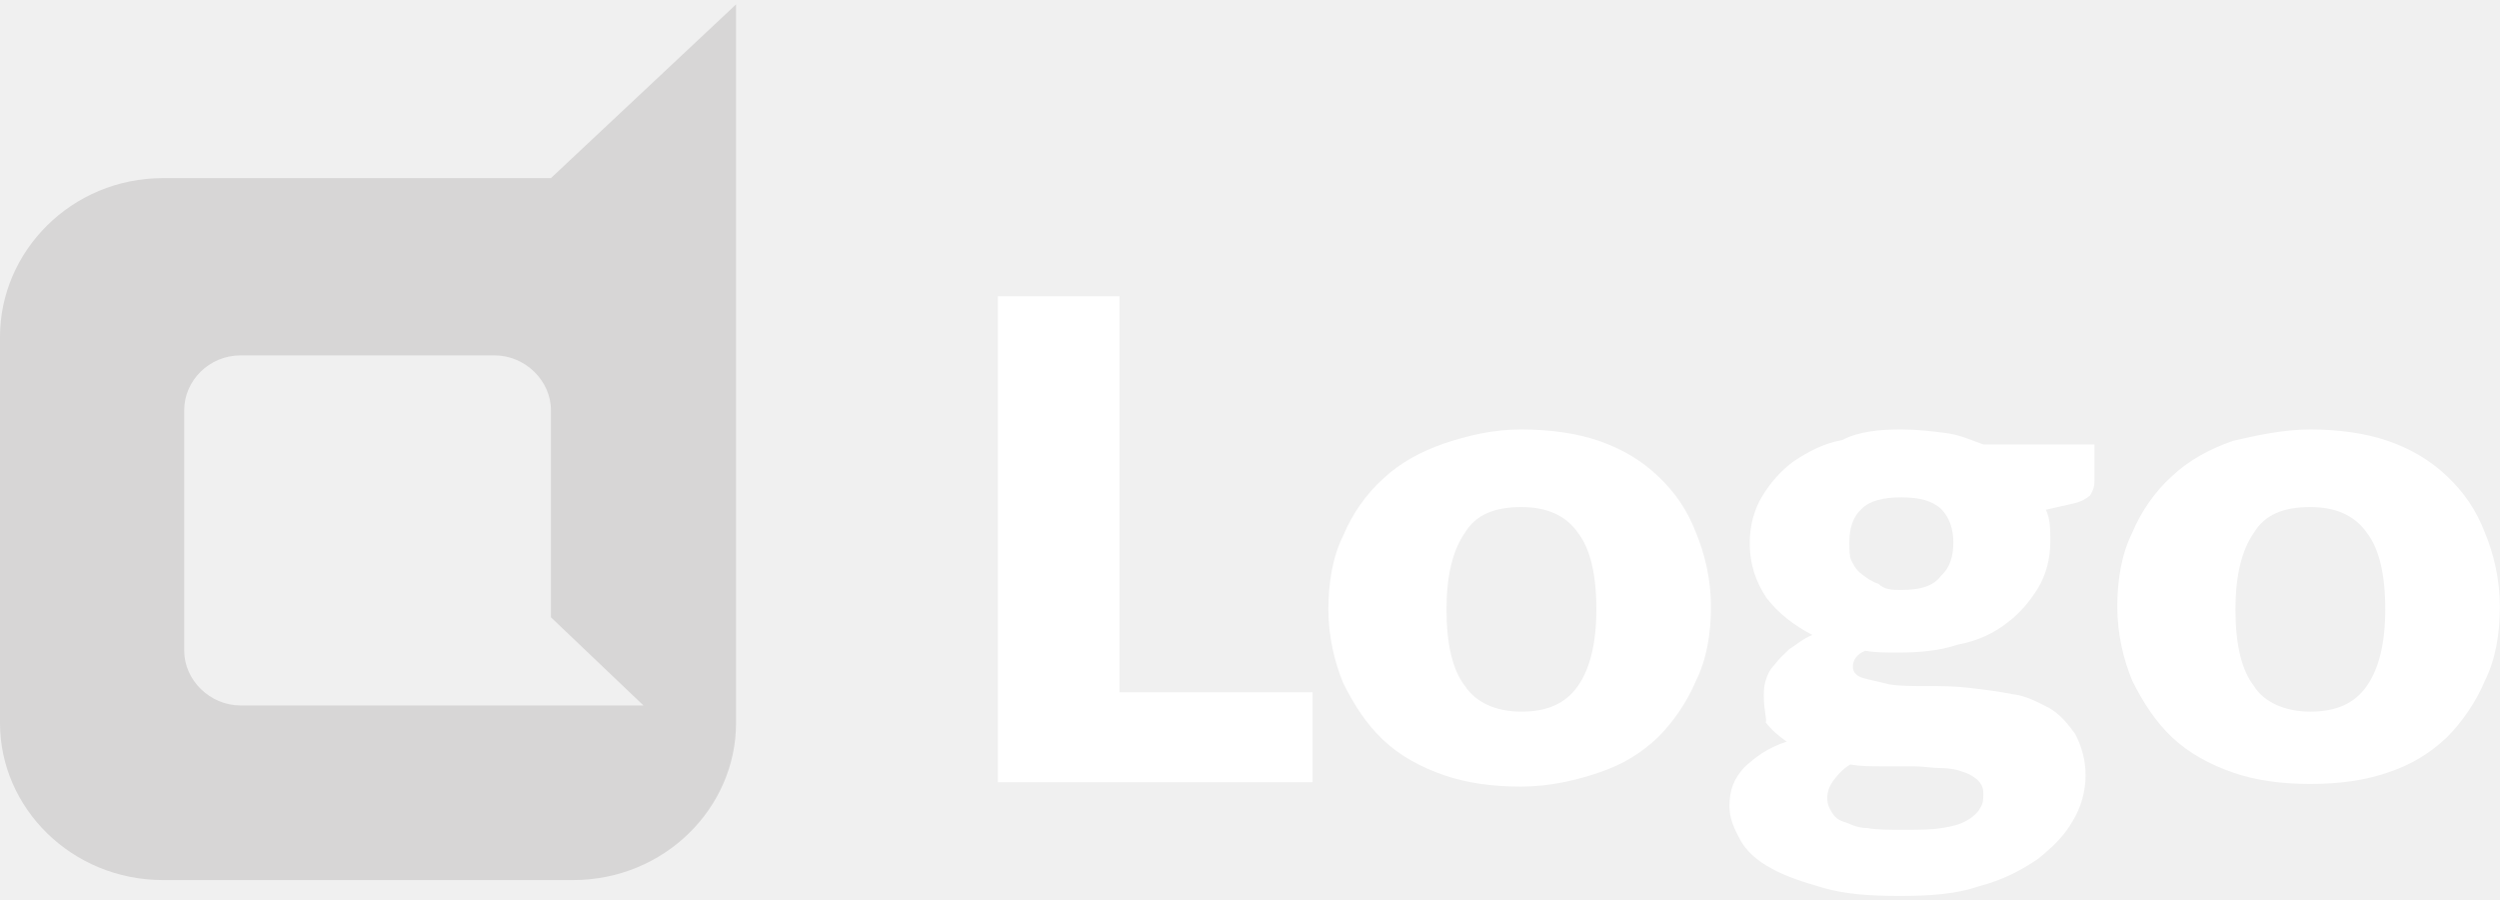
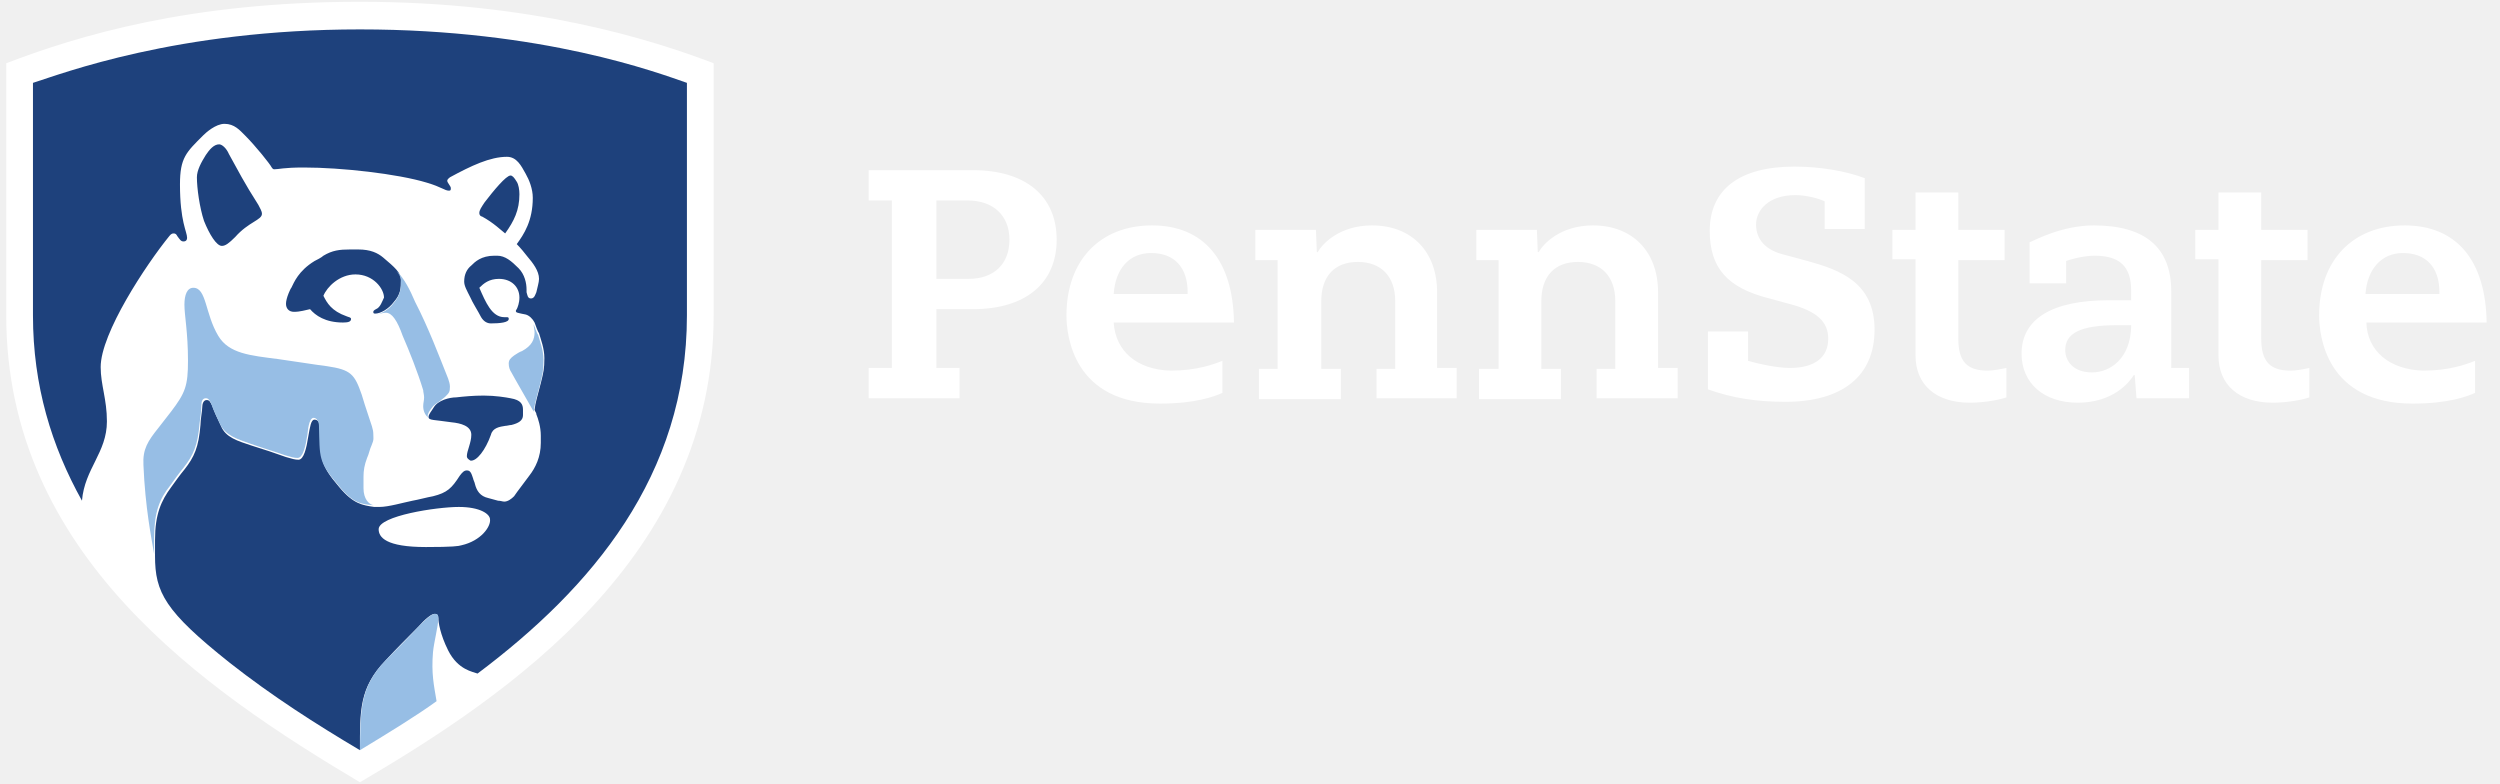
- <svg xmlns="http://www.w3.org/2000/svg" xmlns:xlink="http://www.w3.org/1999/xlink" version="1.1" id="Layer_1" x="0px" y="0px" viewBox="0 0 283.5 102" style="enable-background:new 0 0 283.5 102;" xml:space="preserve">
+ <svg xmlns="http://www.w3.org/2000/svg" version="1.1" id="Layer_1" x="0px" y="0px" viewBox="0 0 280.6 87.9" style="enable-background:new 0 0 280.6 87.9;" xml:space="preserve">
  <style type="text/css">
- 	.st0{clip-path:url(#XMLID_36_);}
- 	.st1{clip-path:url(#XMLID_37_);fill:#FFFFFF;}
- 	.st2{clip-path:url(#SVGID_2_);}
- 	.st3{clip-path:url(#XMLID_38_);fill:#FFFFFF;}
- 	.st4{clip-path:url(#SVGID_4_);}
- 	.st5{clip-path:url(#XMLID_39_);fill:#FFFFFF;}
- 	.st6{clip-path:url(#SVGID_6_);}
- 	.st7{clip-path:url(#XMLID_40_);fill:#FFFFFF;}
- 	.st8{clip-path:url(#SVGID_8_);}
- 	.st9{clip-path:url(#XMLID_41_);fill:#D7D6D6;}
+ 	.st0{fill:#FFFFFF;}
+ 	.st1{fill:#1E417C;}
+ 	.st2{fill:#97BEE5;}
</style>
-   <g id="XMLID_1_">
-     <g>
-       <defs>
-         <polygon id="XMLID_19_" points="127,78.5 148.9,78.5 148.9,88.7 113.2,88.7 113.2,33.6 127,33.6    " />
-       </defs>
-       <clipPath id="XMLID_36_">
-         <use xlink:href="#XMLID_19_" style="overflow:visible;" />
-       </clipPath>
-       <g class="st0">
-         <defs>
-           <rect id="XMLID_20_" x="-1902" y="-155" width="2945" height="2666.8" />
-         </defs>
-         <clipPath id="XMLID_37_">
-           <use xlink:href="#XMLID_20_" style="overflow:visible;" />
-         </clipPath>
-         <rect id="XMLID_21_" x="103" y="23.3" class="st1" width="56.1" height="75.6" />
+   <g>
+     <g id="XMLID_8_">
+       <g id="XMLID_81_">
+         <path id="XMLID_83_" class="st0" d="M40.4,87.8C22.9,77.4,0.7,62.2,0.7,35.4V7.1C8.8,4,21.3,0.2,40.4,0.2     c19.3,0,32.6,4.2,39.7,6.9v28.3C80.1,62.4,57.1,78,40.4,87.8z" />
+       </g>
+       <g id="XMLID_68_">
+         <path id="XMLID_74_" class="st1" d="M52.4,51.2c0-0.6,0.5-1.5,0.5-2.4c0-1-1.2-1.3-2.2-1.4c-2-0.3-2.6-0.2-2.6-0.6     c0-0.3,0.3-0.6,0.6-1.1c0.5-0.8,1.8-1.1,2.5-1.1c0.9-0.1,1.9-0.2,3.1-0.2c1.3,0,2.5,0.2,3,0.3c1.2,0.2,1.4,0.7,1.4,1.3     c0,0.1,0,0.4,0,0.6c0,0.6-0.5,0.9-1.3,1.1c-0.2,0-0.5,0.1-0.7,0.1c-0.6,0.1-1.4,0.2-1.6,1c-0.6,1.7-1.6,3-2.3,2.9     C52.5,51.5,52.4,51.4,52.4,51.2z M54.1,24.3c-0.1,0-0.3-0.1-0.3-0.4c0-0.3,0.2-0.6,0.6-1.2c1-1.3,2.4-3,2.9-3     c0.2,0,0.4,0.2,0.7,0.7c0.2,0.3,0.3,0.9,0.3,1.4c0,1.8-0.6,3-1.6,4.4C56.3,25.9,55.4,25,54.1,24.3z M24.9,27.6     c0.4,0,0.8-0.3,1.5-1c1.5-1.7,3-1.9,3-2.6c0-0.3-0.2-0.6-0.4-1c-1.6-2.5-2.3-3.9-3.3-5.7c-0.3-0.7-0.8-1.1-1.1-1.1     c-0.6,0-1.1,0.6-1.5,1.2c-0.5,0.8-1,1.7-1,2.5c0,1.2,0.3,3.4,0.8,4.9C23.5,26.3,24.3,27.6,24.9,27.6z M43.1,33.4     c0-1-1.2-2.6-3.2-2.6c-1.8,0-3.2,1.4-3.6,2.4c0.4,0.8,0.9,1.7,2.6,2.3c0.2,0.1,0.5,0.1,0.5,0.3c0,0.3-0.3,0.4-0.9,0.4     c-2,0-3.1-0.8-3.7-1.5C34.3,34.8,33.7,35,33,35c-0.6,0-0.9-0.4-0.9-0.9c0-0.3,0.1-0.7,0.3-1.2c0.1-0.2,0.2-0.5,0.3-0.6     c0.3-0.6,0.8-1.9,2.6-3c0.2-0.1,0.8-0.4,1-0.6c1-0.6,1.8-0.7,3-0.7c0.1,0,0.8,0,0.9,0c1.4,0,2.2,0.4,2.8,0.9c1.3,1.1,2,1.7,2,2.5     c0,0.9,0,1.6-0.8,2.5c-0.6,0.8-1.5,1.3-2.1,1.3c-0.2,0-0.2-0.1-0.2-0.2c0-0.1,0.1-0.2,0.3-0.3C42.7,34.5,42.9,33.8,43.1,33.4z      M51.8,61.2c-0.3,0.1-1,0.2-4,0.2c-4.5,0-5.3-1.1-5.3-2c0-1.5,6.5-2.5,9-2.5c2.4,0,3.5,0.8,3.5,1.4C55.1,59.1,54,60.7,51.8,61.2z      M25.8,74.4c4.7,3.7,9.7,6.9,14.6,9.8l0,0l0,0c0-4.4-0.1-7,2.9-10.1c1.2-1.3,2.5-2.6,3.6-3.7c0.8-0.9,1.5-1.5,1.9-1.5     c0.3,0,0.4,0.2,0.4,0.5c0,0.4,0.2,1.8,1.1,3.6c1.1,2.2,2.8,2.4,3.3,2.6c12.8-9.6,23.5-22.2,23.5-40.2c0-9.8,0-26.1,0-26.1     c-3.2-1.1-16.1-6-36.7-6s-33.5,5-36.7,6c0,0,0,16.3,0,26.1c0,7.9,2.1,14.7,5.5,20.8c0.3-3.6,2.8-5.4,2.8-8.9     c0-2.5-0.7-4.1-0.7-6.1c0-3.8,5.1-11.5,7.7-14.7c0.1-0.1,0.2-0.3,0.5-0.3c0.2,0,0.3,0.1,0.4,0.3c0.3,0.4,0.4,0.6,0.7,0.6     c0.3,0,0.4-0.2,0.4-0.4c0-0.7-0.8-1.8-0.8-6c0-3,0.7-3.6,2.6-5.5c0.3-0.3,1.4-1.3,2.4-1.3c1.1,0,1.7,0.7,2.3,1.3     c1.2,1.2,2.8,3.2,3,3.6c0.1,0.1,0.1,0.2,0.3,0.2c0.5,0,1-0.2,3.3-0.2c4.2,0,10.5,0.7,13.8,1.7c1.7,0.5,2,0.9,2.5,0.9     c0.2,0,0.2-0.1,0.2-0.3c0-0.2-0.4-0.6-0.4-0.8c0-0.2,0.2-0.3,0.3-0.4c2.4-1.3,4.5-2.3,6.4-2.3c1.1,0,1.6,1,2.1,1.9     c0.4,0.7,0.8,1.7,0.8,2.7c0,2.6-1,4.1-1.8,5.2c0.4,0.4,0.9,1,1.2,1.4c0.6,0.7,1.3,1.6,1.3,2.5c0,0.4-0.2,1-0.3,1.5     c-0.1,0.2-0.2,0.7-0.6,0.7c-0.4,0-0.4-0.4-0.5-0.7c0-0.1,0-0.2,0-0.3c0-0.7-0.2-1.7-0.9-2.4c-0.8-0.8-1.5-1.4-2.4-1.4     c-0.1,0-0.2,0-0.3,0c-1.5,0-2.2,0.7-2.6,1.1c-0.5,0.4-0.8,1-0.8,1.8c0,0.5,0.3,1,0.7,1.8c0.2,0.5,0.9,1.6,1.2,2.2     c0.3,0.5,0.7,0.7,1.1,0.7c1,0,2-0.1,2-0.5c0-0.1,0-0.2-0.2-0.2c-0.1,0-0.2,0-0.3,0c-1.4,0-2.1-1.7-2.8-3.3c0.5-0.5,1.1-1,2.2-1     c1.4,0,2.3,0.9,2.3,2.1c0,0.6-0.2,1.1-0.3,1.3c-0.1,0.1-0.1,0.2-0.1,0.2c0,0.2,0.2,0.2,0.6,0.3c0.1,0,0.4,0.1,0.5,0.1     c0.4,0.1,0.8,0.5,1,0.9c0.1,0.3,0.4,1.1,0.5,1.2c0.2,0.7,0.6,1.7,0.6,2.8c0,1.2-0.1,1.6-0.4,2.8c-0.4,1.6-0.6,2.1-0.7,3     c0.1,0.3,0.2,0.3,0.2,0.5c0.2,0.5,0.5,1.4,0.5,2.4c0,0.3,0,0.8,0,0.8c0,1.6-0.6,2.8-1.3,3.7c-0.5,0.7-1.3,1.7-1.7,2.3     c-0.3,0.3-0.7,0.6-1.1,0.6c-0.2,0-0.4-0.1-0.7-0.1c-0.3-0.1-0.8-0.2-1.1-0.3c-0.9-0.2-1.3-0.8-1.5-1.6c0-0.1-0.2-0.5-0.2-0.6     c-0.2-0.6-0.3-0.9-0.7-0.9c-0.3,0-0.5,0.2-0.8,0.6c-0.9,1.4-1.4,1.9-3,2.3c-0.6,0.1-1.7,0.4-2.3,0.5c-1,0.2-2.7,0.7-3.7,0.7     c-0.2,0-0.4,0-0.6,0c-1.3-0.2-2.3-0.3-3.9-2.2c-2.3-2.7-2-3.1-2.2-6.7c0-0.4-0.1-0.9-0.6-0.9c-0.4,0-0.5,0.8-0.7,1.9     c-0.2,1.3-0.5,2.6-1.1,2.6c-0.4,0-0.7-0.1-1.4-0.3c-0.8-0.3-2.9-1-3.9-1.3c-1.5-0.5-2.9-0.9-3.4-2.2c-0.3-0.6-0.8-1.7-1-2.3     c-0.2-0.4-0.3-0.6-0.6-0.6c-0.4,0-0.5,0.5-0.5,0.8c0,0.4-0.2,1.4-0.2,2c-0.2,2.5-0.7,3.6-1.8,5c-0.5,0.6-1,1.3-1.5,2     c-1.1,1.5-1.8,3-1.8,5.9c0,0.2,0,1.3,0,1.8C17.4,66.5,18.5,68.6,25.8,74.4z" />
+         <path id="XMLID_69_" class="st2" d="M59.9,36.4L59.9,36.4c0.1,0.3,0.4,1.1,0.5,1.2c0.2,0.7,0.6,1.7,0.6,2.8     c0,1.2-0.1,1.6-0.4,2.8c-0.4,1.6-0.6,2.1-0.7,3c-0.1-0.2-2.3-4-2.5-4.4c-0.2-0.3-0.3-0.6-0.3-1c0-0.4,0.2-0.6,0.6-0.9     c0.3-0.2,0.6-0.4,0.9-0.5c1.1-0.6,1.4-1.3,1.4-2.1C60,37,59.9,36.7,59.9,36.4z M50.3,42.5c0.1,0.3,0.2,0.6,0.2,0.9     c0,0.6-0.1,0.7-0.5,1.1c-0.2,0.2-0.4,0.3-0.6,0.5c-0.3,0.2-0.6,0.4-0.8,0.6c-0.4,0.5-0.6,0.8-0.6,1.1c0,0.1,0,0.2,0.1,0.2     c-0.4-0.3-0.6-0.8-0.6-1.3c0-0.4,0.1-0.6,0.1-1c0-0.3-0.1-0.6-0.1-0.8c-0.6-2-1.6-4.5-2.3-6.1c-0.6-1.7-1.2-2.6-1.9-2.6     c-0.4,0-0.8,0.2-1.2,0.2c0.6,0,1.5-0.5,2.1-1.3C45,33,45,32.4,45,31.5c0-0.4-0.2-0.7-0.5-1.1c0.9,0.9,1.5,2.1,2.1,3.5     C48.1,36.8,49.3,40,50.3,42.5z M17.3,62.2c0-0.5,0-1.6,0-1.8c0-2.9,0.6-4.4,1.8-5.9c0.5-0.7,1-1.4,1.5-2c1.1-1.4,1.6-2.5,1.8-5     c0.1-0.6,0.2-1.5,0.2-2c0-0.4,0.1-0.8,0.5-0.8c0.3,0,0.4,0.2,0.6,0.6c0.2,0.6,0.7,1.7,1,2.3c0.6,1.3,2,1.7,3.4,2.2     c1.1,0.4,3.1,1,3.9,1.3c0.7,0.2,1,0.3,1.4,0.3c0.6,0,0.9-1.3,1.1-2.6c0.1-1.1,0.3-1.9,0.7-1.9c0.4,0,0.6,0.5,0.6,0.9     c0.1,3.6-0.1,4,2.2,6.7c1.6,2,2.6,2.1,3.9,2.2c-0.5-0.1-1.1-0.7-1.1-1.9c0-0.2,0-1.2,0-1.3c0-0.7,0.1-1.3,0.4-2.1     c0.2-0.4,0.3-1,0.5-1.4c0.3-0.7,0.2-0.8,0.2-1.3c0-0.5-0.2-1-0.6-2.2c-0.2-0.6-0.5-1.5-0.7-2.2c-0.8-2.3-1.2-2.8-3.9-3.2     c-0.9-0.1-4.7-0.7-5.5-0.8c-3.1-0.4-5.5-0.6-6.7-2.6c-1.5-2.5-1.3-5.4-2.8-5.4c-0.7,0-1,0.8-1,1.9c0,1.2,0.4,3.1,0.4,6.3     c0,2.8-0.3,3.6-1.9,5.7c-0.4,0.5-1,1.3-1.4,1.8c-1.2,1.5-1.8,2.4-1.7,4.2C16.3,57,17,60.4,17.3,62.2z M48.6,73.2     c0.1-1.1,0.6-3,0.6-3.8v0c0-0.4-0.1-0.5-0.4-0.5c-0.4,0-1.1,0.7-1.9,1.5c-1.1,1.2-2.4,2.5-3.6,3.7c-3,3.1-2.8,5.7-2.9,10.1l0,0     c3.3-2,6.4-3.9,8.6-5.5C48.7,76.9,48.4,75.6,48.6,73.2z" />
      </g>
    </g>
-     <g>
-       <defs>
-         <path id="SVGID_1_" d="M172.6,80.7c2.9,0,5-0.9,6.4-2.9c1.4-2,2.1-4.9,2.1-8.7c0-4-0.7-6.9-2.1-8.7c-1.4-2-3.6-2.9-6.4-2.9     c-3.1,0-5.2,0.9-6.4,2.9c-1.4,2-2.1,4.9-2.1,8.7c0,4,0.7,6.9,2.1,8.7C167.4,79.6,169.6,80.7,172.6,80.7z M172.6,48.7     c3.1,0,6.2,0.4,8.8,1.3c2.6,0.9,4.8,2.2,6.7,4c1.9,1.8,3.3,3.8,4.3,6.4c1,2.4,1.7,5.3,1.7,8.4s-0.5,6-1.7,8.4     c-1,2.4-2.6,4.7-4.3,6.4c-1.9,1.8-4,3.1-6.7,4c-2.6,0.9-5.7,1.6-8.8,1.6c-3.3,0-6.2-0.4-8.8-1.3c-2.6-0.9-5-2.2-6.9-4     s-3.3-4-4.5-6.4c-1-2.4-1.7-5.3-1.7-8.4s0.5-6,1.7-8.4c1-2.4,2.6-4.7,4.5-6.4c1.9-1.8,4.3-3.1,6.9-4     C166.5,49.4,169.3,48.7,172.6,48.7z" />
-       </defs>
-       <clipPath id="SVGID_2_">
-         <use xlink:href="#SVGID_1_" style="overflow:visible;" />
-       </clipPath>
-       <g class="st2">
-         <defs>
-           <rect id="XMLID_17_" x="-1902" y="-155" width="2945" height="2666.8" />
-         </defs>
-         <clipPath id="XMLID_38_">
-           <use xlink:href="#XMLID_17_" style="overflow:visible;" />
-         </clipPath>
-         <rect id="XMLID_18_" x="140.5" y="38.5" class="st3" width="63.7" height="61.1" />
-       </g>
-     </g>
-     <g>
-       <defs>
-         <path id="SVGID_3_" d="M215.7,66.9c2.1,0,3.6-0.4,4.5-1.6c1-0.9,1.4-2.2,1.4-3.8c0-1.6-0.5-2.9-1.4-3.8c-1-0.9-2.4-1.3-4.5-1.3     c-2.1,0-3.6,0.4-4.5,1.3c-1,0.9-1.4,2.2-1.4,3.8c0,0.7,0,1.6,0.2,2c0.2,0.4,0.5,1.1,1.2,1.6c0.5,0.4,1.2,0.9,1.9,1.1     C213.8,66.9,214.7,66.9,215.7,66.9z M225,90c0-0.7-0.2-1.1-0.7-1.6c-0.5-0.4-1-0.7-1.7-0.9c-0.5-0.2-1.4-0.4-2.4-0.4     c-1,0-1.9-0.2-3.1-0.2h-3.6c-1.2,0-2.4,0-3.6-0.2c-0.7,0.4-1.4,1.1-1.9,1.8c-0.5,0.7-0.7,1.3-0.7,2c0,0.7,0.2,1.1,0.5,1.6     s0.7,0.9,1.4,1.1c0.7,0.2,1.4,0.7,2.6,0.7c1.2,0.2,2.4,0.2,4,0.2c1.9,0,3.3,0,4.5-0.2s2.1-0.4,2.9-0.9c0.7-0.4,1.2-0.9,1.4-1.3     C225,91.1,225,90.7,225,90z M215.7,48.7c1.7,0,3.6,0.2,5,0.4c1.7,0.2,3.1,0.9,4.3,1.3h12.6v4.2c0,0.7-0.2,1.1-0.5,1.6     c-0.5,0.4-1,0.7-1.9,0.9l-3.1,0.7c0.5,1.1,0.5,2.2,0.5,3.6c0,2-0.5,3.8-1.4,5.3c-1,1.6-2.1,2.9-3.6,4c-1.4,1.1-3.3,2-5.5,2.4     c-2.1,0.7-4.3,0.9-6.7,0.9c-1.4,0-2.6,0-3.8-0.2c-1,0.4-1.4,1.1-1.4,1.8c0,0.7,0.5,1.1,1.2,1.3c0.7,0.2,1.7,0.4,2.9,0.7     c1.2,0.2,2.6,0.2,4.3,0.2c1.7,0,3.1,0,4.8,0.2c1.7,0.2,3.3,0.4,4.8,0.7c1.7,0.2,2.9,0.9,4.3,1.6c1.2,0.7,2.1,1.8,2.9,2.9     c0.7,1.3,1.2,2.9,1.2,4.7s-0.5,3.6-1.4,5.1c-1,1.8-2.4,3.1-4,4.4c-1.9,1.3-4,2.4-6.7,3.1c-2.6,0.9-5.5,1.1-9,1.1     c-3.3,0-6.2-0.2-8.6-0.9c-2.4-0.7-4.3-1.3-5.9-2.2c-1.7-0.9-2.9-2-3.6-3.3c-0.7-1.3-1.2-2.4-1.2-3.8c0-1.8,0.5-3.1,1.7-4.4     c1.2-1.1,2.6-2.2,4.8-2.9c-1-0.7-1.7-1.3-2.4-2.2c0.2-0.2-0.2-1.3-0.2-2.9c0-0.7,0-1.1,0.2-1.8c0.2-0.7,0.5-1.3,1-1.8     c0.5-0.7,1-1.1,1.7-1.8c0.7-0.4,1.4-1.1,2.6-1.6c-2.1-1.1-3.8-2.4-5.2-4.2c-1.2-1.8-1.9-3.8-1.9-6.2c0-2,0.5-3.8,1.4-5.3     s2.1-2.9,3.6-4c1.7-1.1,3.3-2,5.5-2.4C210.9,48.9,213.3,48.7,215.7,48.7z" />
-       </defs>
-       <clipPath id="SVGID_4_">
-         <use xlink:href="#SVGID_3_" style="overflow:visible;" />
-       </clipPath>
-       <g class="st4">
-         <defs>
-           <rect id="XMLID_13_" x="-1902" y="-155" width="2945" height="2666.8" />
-         </defs>
-         <clipPath id="XMLID_39_">
-           <use xlink:href="#XMLID_13_" style="overflow:visible;" />
-         </clipPath>
-         <rect id="XMLID_14_" x="185.7" y="38.5" class="st5" width="62.1" height="73.4" />
-       </g>
-     </g>
-     <g>
-       <defs>
-         <path id="SVGID_5_" d="M262.1,80.7c2.9,0,5-0.9,6.4-2.9c1.4-2,2.1-4.9,2.1-8.7c0-4-0.7-6.9-2.1-8.7c-1.4-2-3.6-2.9-6.4-2.9     c-3.1,0-5.2,0.9-6.4,2.9c-1.4,2-2.1,4.9-2.1,8.7c0,4,0.7,6.9,2.1,8.7C256.8,79.6,259.2,80.7,262.1,80.7z M262.1,48.7     c3.1,0,6.2,0.4,8.8,1.3c2.6,0.9,4.8,2.2,6.7,4c1.9,1.8,3.3,3.8,4.3,6.4c1,2.4,1.7,5.3,1.7,8.4s-0.5,6-1.7,8.4     c-1,2.4-2.6,4.7-4.3,6.4c-1.9,1.8-4,3.1-6.7,4c-2.6,0.9-5.5,1.3-8.8,1.3s-6.2-0.4-8.8-1.3c-2.6-0.9-5-2.2-6.9-4     c-1.9-1.8-3.3-4-4.5-6.4c-1-2.4-1.7-5.3-1.7-8.4s0.5-6,1.7-8.4c1-2.4,2.6-4.7,4.5-6.4c1.9-1.8,4.3-3.1,6.9-4     C255.9,49.4,259,48.7,262.1,48.7z" />
-       </defs>
-       <clipPath id="SVGID_6_">
-         <use xlink:href="#SVGID_5_" style="overflow:visible;" />
-       </clipPath>
-       <g class="st6">
-         <defs>
-           <rect id="XMLID_8_" x="-1902" y="-155" width="2945" height="2666.8" />
-         </defs>
-         <clipPath id="XMLID_40_">
-           <use xlink:href="#XMLID_8_" style="overflow:visible;" />
-         </clipPath>
-         <rect id="XMLID_9_" x="230" y="38.5" class="st7" width="63.7" height="60.9" />
-       </g>
-     </g>
-     <g>
-       <defs>
-         <path id="SVGID_7_" d="M62.5,70V46.5c0-3.3-2.9-6.2-6.4-6.2H27.3c-3.6,0-6.4,2.9-6.4,6.2v27.3c0,3.3,2.9,6.2,6.4,6.2H73L62.5,70z      M18.5,20.2h44L83.5,0.5V82c0,9.6-8.1,17.8-18.5,17.8H18.5C8.1,99.8,0,91.6,0,82V38.2C0,28.5,8.1,20.2,18.5,20.2z" />
-       </defs>
-       <clipPath id="SVGID_8_">
-         <use xlink:href="#SVGID_7_" style="overflow:visible;" />
-       </clipPath>
-       <g class="st8">
-         <defs>
-           <rect id="XMLID_4_" x="-1902" y="-155" width="2945" height="2666.8" />
-         </defs>
-         <clipPath id="XMLID_41_">
-           <use xlink:href="#XMLID_4_" style="overflow:visible;" />
-         </clipPath>
-         <rect id="XMLID_5_" x="-10.2" y="-9.8" class="st9" width="103.9" height="119.8" />
-       </g>
+     <g id="XMLID_119_">
+       <path id="XMLID_129_" class="st0" d="M265.6,36.2h13.5c-0.1-7-3.4-10.9-9.2-10.9c-5.8,0-9.6,3.9-9.6,10.1c0,2.3,0.8,9.9,10.5,9.9    c4,0,6.1-0.8,7-1.2v-3.6c-1,0.4-2.9,1.1-5.8,1.1C268.2,41.5,265.7,39.4,265.6,36.2z M246.4,29.1h2.6v10.8c0,3.3,2.3,5.3,6.1,5.3    c1.8,0,3.6-0.4,4.1-0.6v-3.3c-0.9,0.2-1.6,0.3-2.1,0.3c-2.3,0-3.3-1-3.3-3.6v-8.8h5.2v-3.4h-5.2v-4.2h-4.8v4.2h-2.6V29.1z     M231.9,29.3c0.2-0.1,1.8-0.6,3.2-0.6c2.8,0,4.1,1.2,4.1,3.9v1.1h-2.5c-6.4,0-9.8,2.1-9.8,6c0,3.3,2.5,5.5,6.3,5.5    c4,0,5.8-2.3,6.3-3.1l0.1,0l0.2,2.6h5.9v-3.4h-2v-8.6c0-4.9-2.9-7.4-8.7-7.4c-3.5,0-6.5,1.6-7.2,1.9v4.6h4.1V29.3z M212.4,29.1    h2.6v10.8c0,3.3,2.3,5.3,6.1,5.3c1.8,0,3.6-0.4,4.1-0.6v-3.3c-0.5,0.1-1.4,0.3-2.1,0.3c-2.3,0-3.3-1-3.3-3.6v-8.8h5.2v-3.4h-5.2    v-4.2H215v4.2h-2.6V29.1z M196.2,40.5v-3.3h-4.5v6.5c2.8,1,5.5,1.4,8.7,1.4c6.4,0,10-2.9,10-8.1c0-5.3-3.9-6.7-7.5-7.7l-2.6-0.7    c-2.1-0.5-3.2-1.7-3.2-3.4c0-1.6,1.4-3.3,4.4-3.3c1.3,0,2.7,0.4,3.3,0.7v3.1h4.5V20c-2.1-0.8-5-1.3-7.9-1.3    c-6.2,0-9.5,2.6-9.5,7.2c0,4.1,1.9,6.4,6.7,7.6l2.2,0.6c3.1,0.8,4.4,2,4.4,3.9c0,2.1-1.5,3.3-4.3,3.3    C199.4,41.3,197.2,40.8,196.2,40.5z M125,36.2h13.5c-0.1-7-3.4-10.9-9.2-10.9c-5.8,0-9.6,3.9-9.6,10.1c0,2.3,0.8,9.9,10.5,9.9    c4,0,6.1-0.8,7-1.2v-3.6c-1,0.4-2.9,1.1-5.8,1.1C127.6,41.5,125.2,39.4,125,36.2z M154.3,44.7h9.2v-3.4h-2.2v-8.5    c0-4.6-2.9-7.5-7.3-7.5c-3.7,0-5.6,2.1-6.1,3l-0.1,0l-0.1-2.5h-6.8v3.4h2.5v12.2h-2.1v3.4h9.2v-3.4h-2.2v-7.6    c0-2.8,1.5-4.4,4.1-4.4c2.6,0,4.2,1.6,4.2,4.4v7.6h-2.1V44.7z M97.5,44.7h10.2v-3.4h-2.6v-6.6h4.1c5.9,0,9.4-2.9,9.4-7.8    c0-4.9-3.5-7.8-9.4-7.8H97.5v3.4h2.6v18.8h-2.6V44.7z M234.8,41.8c-2.2,0-3-1.4-3-2.5c0-1.9,1.7-2.8,5.8-2.8h1.6v0.2    C239.1,40.2,236.9,41.8,234.8,41.8z M265.5,33c0.2-2.8,1.8-4.6,4.2-4.6c2.6,0,4.1,1.6,4.1,4.4V33H265.5z M125,33    c0.2-2.9,1.8-4.6,4.2-4.6c2.6,0,4.1,1.6,4.1,4.4V33H125z M108.7,31.3h-3.6v-8.8h3.5c2.9,0,4.7,1.7,4.7,4.4    C113.3,29.6,111.6,31.3,108.7,31.3z M179.1,44.7h9.2v-3.4h-2.2v-8.5c0-4.6-2.9-7.5-7.3-7.5c-3.7,0-5.6,2.1-6.1,3l-0.1,0l-0.1-2.5    h-6.8v3.4h2.5v12.2H166v3.4h9.2v-3.4H173v-7.6c0-2.8,1.5-4.4,4.1-4.4c2.6,0,4.2,1.6,4.2,4.4v7.6h-2.1V44.7z" />
    </g>
  </g>
</svg>
